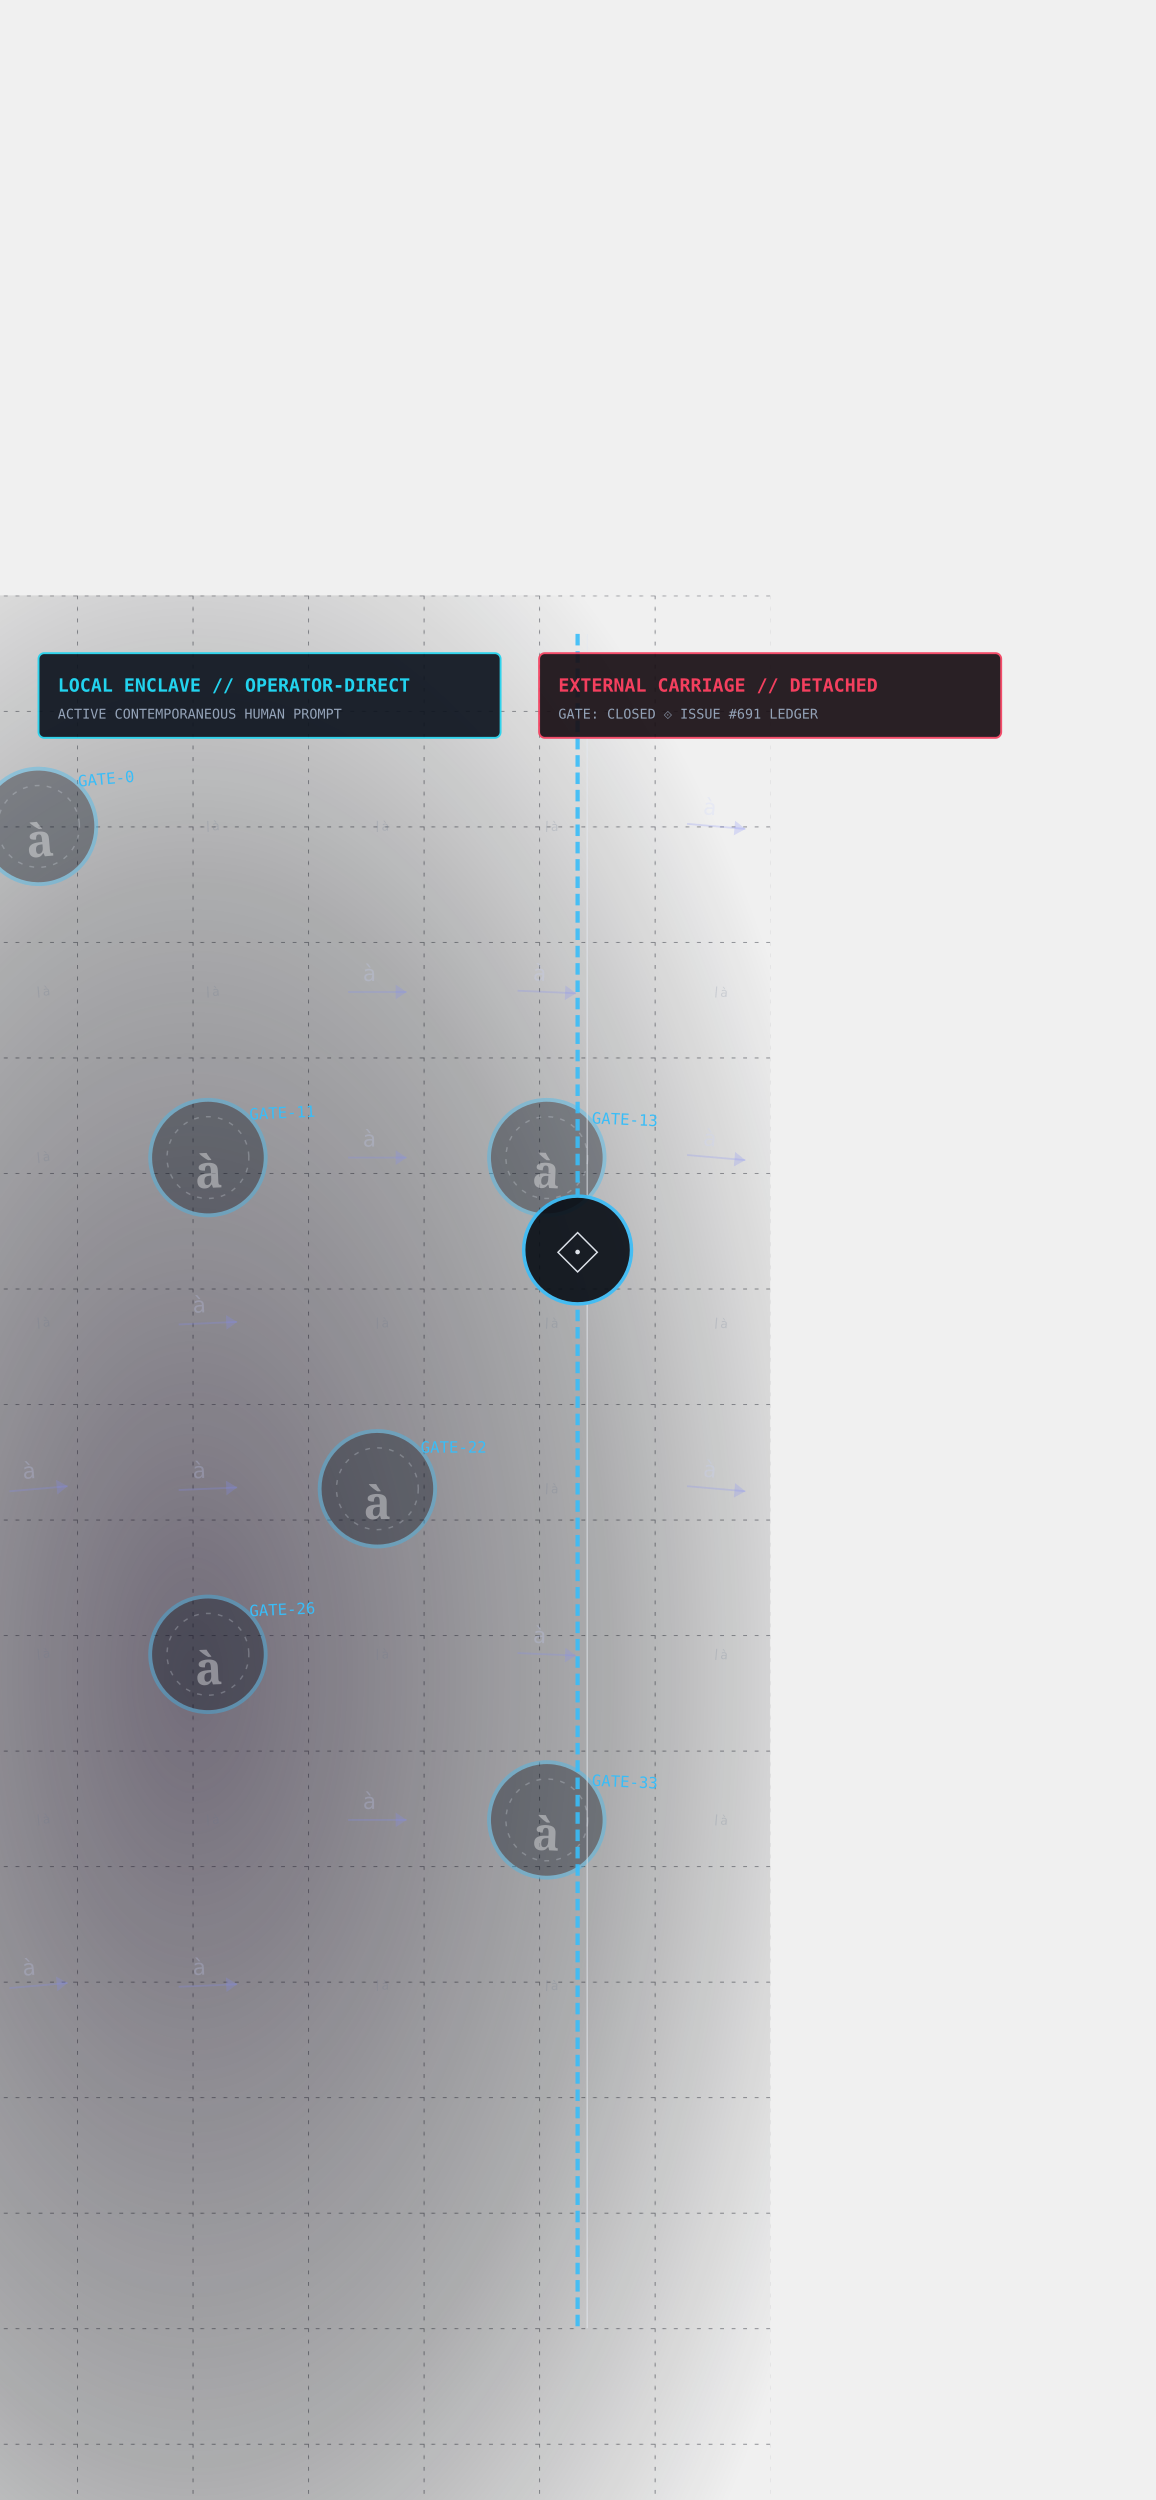
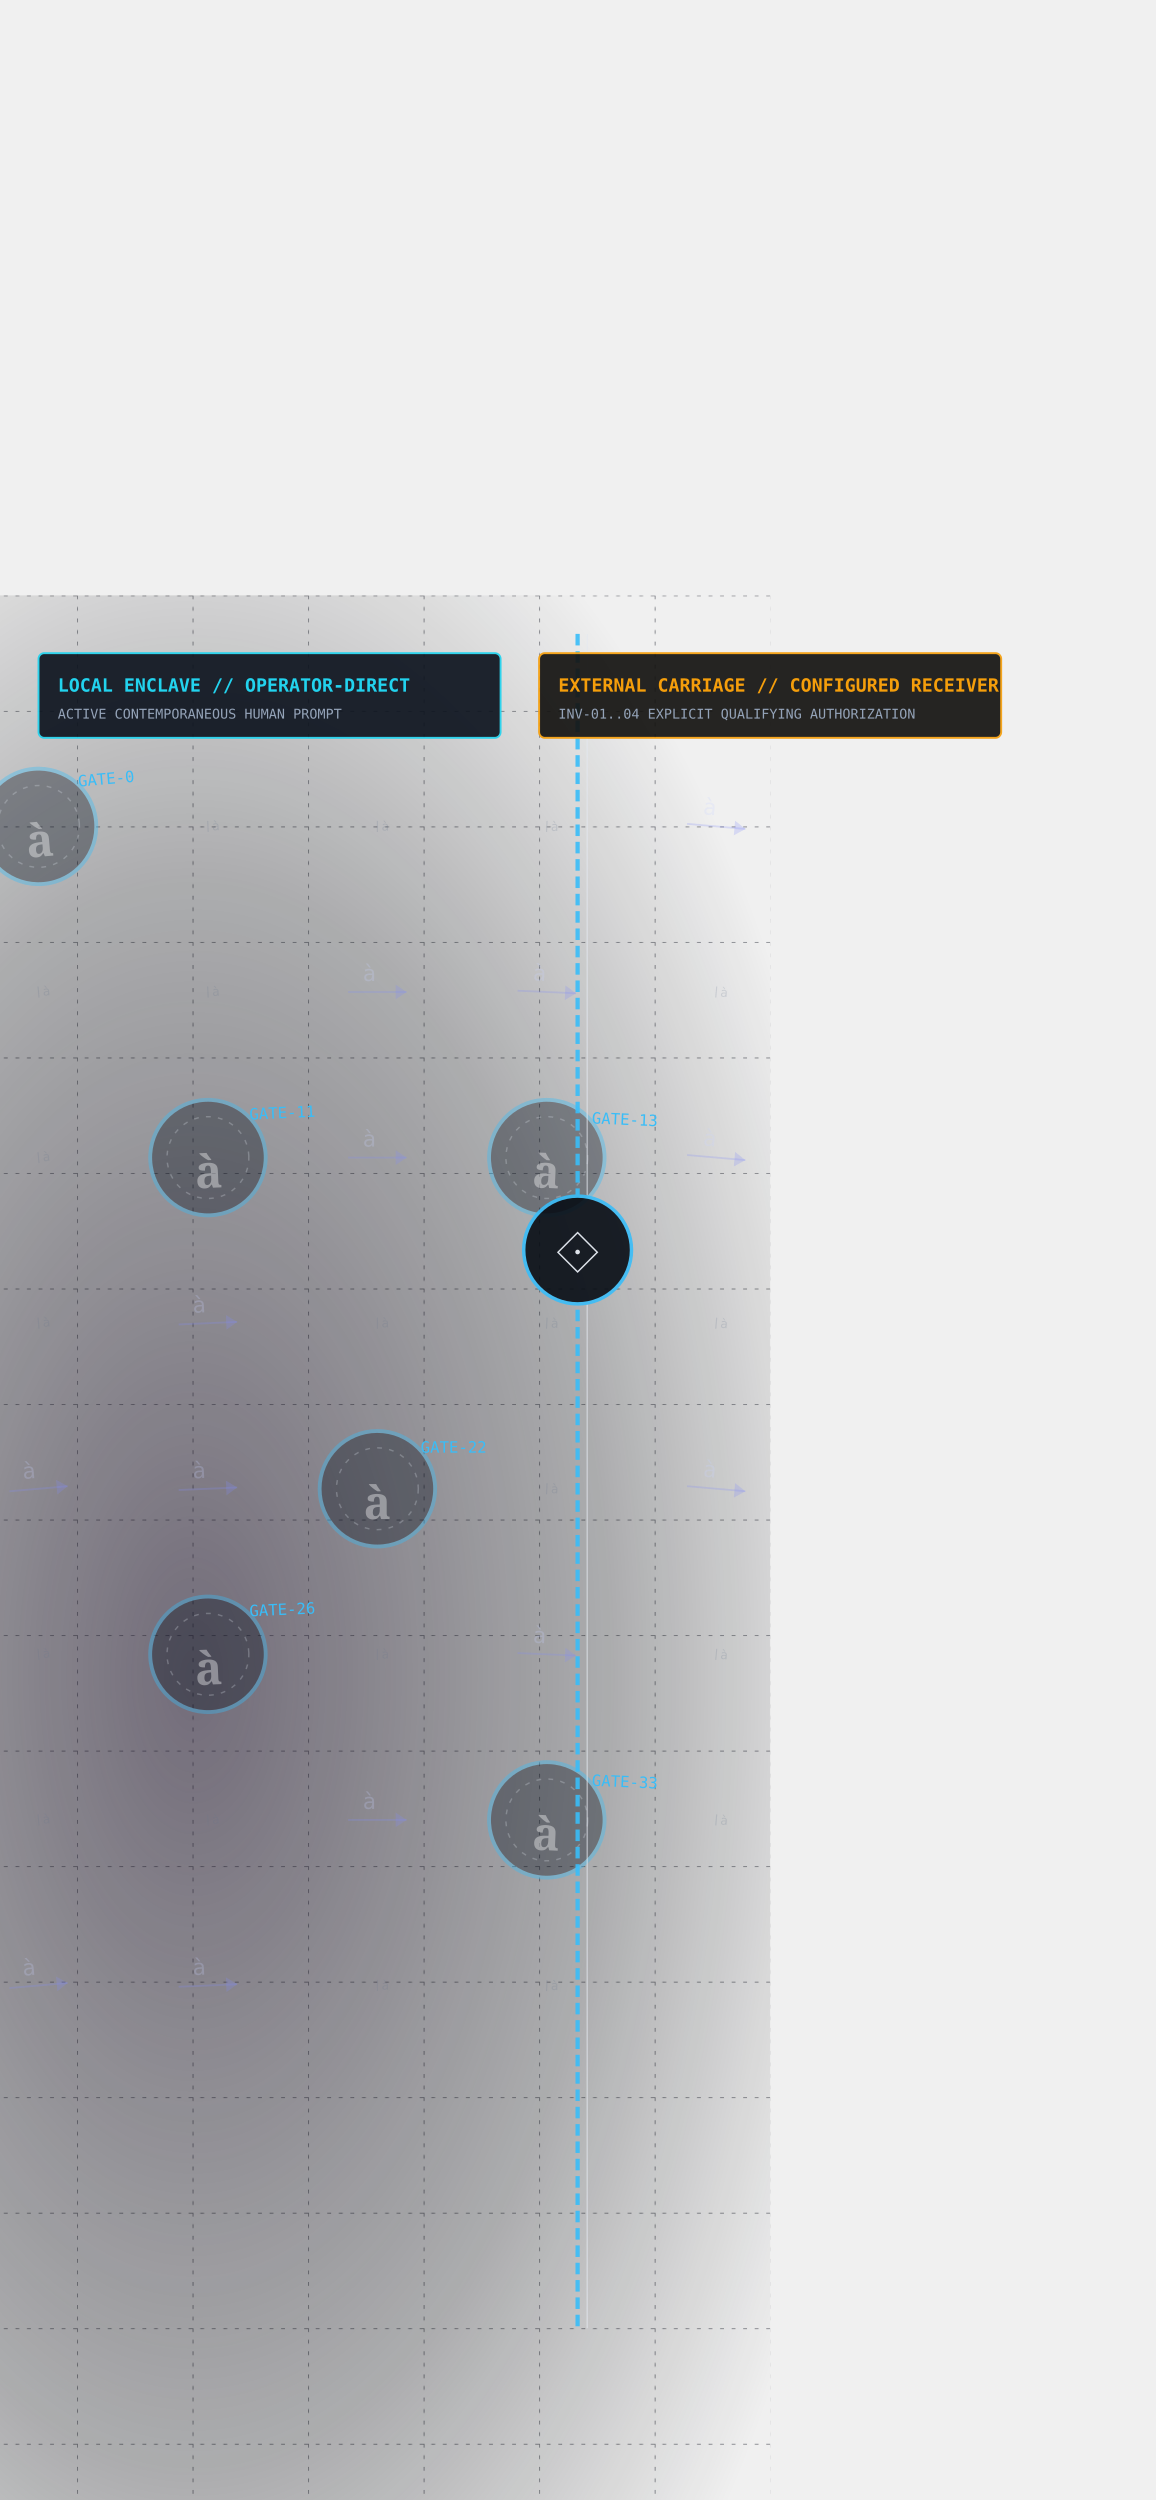
<svg xmlns="http://www.w3.org/2000/svg" viewBox="200 -220 600 1120" width="390" height="844" style="background:#06070a;">
  <defs>
    <pattern id="coutureTectonicGrid" width="60" height="60" patternUnits="userSpaceOnUse">
      <path d="M 60 0 L 0 0 0 60" fill="none" stroke="#141824" stroke-width="0.6" stroke-dasharray="2 4" />
    </pattern>
    <linearGradient id="coutureSilk" x1="0%" y1="0%" x2="100%" y2="100%">
      <stop offset="0%" stop-color="#c4b5fd" />
      <stop offset="50%" stop-color="#f59e0b" />
      <stop offset="100%" stop-color="#f43f5e" />
    </linearGradient>
    <radialGradient id="coutureAura" cx="50%" cy="50%" r="60%">
      <stop offset="0%" stop-color="#1f142b" stop-opacity="0.6" />
      <stop offset="60%" stop-color="#0a0c12" stop-opacity="0.3" />
      <stop offset="100%" stop-color="#06070a" stop-opacity="0" />
    </radialGradient>
    <radialGradient id="amberRestAura" cx="50%" cy="50%" r="55%">
      <stop offset="0%" stop-color="#2d1a08" stop-opacity="0.7" />
      <stop offset="70%" stop-color="#0d0e12" stop-opacity="0.25" />
      <stop offset="100%" stop-color="#06070a" stop-opacity="0" />
    </radialGradient>
  </defs>
  <rect width="100%" height="100%" fill="url(#coutureTectonicGrid)" opacity="0.7" />
  <rect width="100%" height="100%" fill="url(#coutureAura)" />
  <g class="couture-field-flight" aria-hidden="true" data-active-relation="gathering" data-jurisdiction="authorization_boundary" data-visual-direction="directors_cut">
    <g class="boundary-gate" transform="translate(220 120) rotate(-5) scale(1.25) translate(-220 -120)">
      <circle cx="220" cy="120" r="24" fill="#09111c" stroke="#38bdf8" stroke-width="1.6" opacity="0.38" />
      <circle cx="220" cy="120" r="17" fill="none" stroke="#e2e8f0" stroke-width="0.6" stroke-dasharray="2 3" opacity="0.266" />
      <text x="220" y="126" font-size="19" font-family="'Cinzel', serif" font-weight="900" fill="#ffffff" opacity="0.38" text-anchor="middle" dominant-baseline="middle">à</text>
      <text x="238" y="105" font-size="6.5" font-family="'JetBrains Mono', monospace" fill="#38bdf8">GATE-0</text>
    </g>
    <g class="boundary-vernier" transform="translate(308 120) rotate(-2.5) scale(0.72) translate(-308 -120)">
      <line x1="308" y1="116" x2="308" y2="124" stroke="#64748b" stroke-width="0.8" opacity="0.2" />
      <text x="311" y="123" font-size="9" font-family="'PingFang SC', monospace" fill="#64748b" opacity="0.2">à</text>
    </g>
    <g class="boundary-vernier" transform="translate(396 120) rotate(0) scale(0.72) translate(-396 -120)">
      <line x1="396" y1="116" x2="396" y2="124" stroke="#64748b" stroke-width="0.8" opacity="0.2" />
      <text x="399" y="123" font-size="9" font-family="'PingFang SC', monospace" fill="#64748b" opacity="0.2">à</text>
    </g>
    <g class="boundary-vernier" transform="translate(484 120) rotate(2.5) scale(0.72) translate(-484 -120)">
      <line x1="484" y1="116" x2="484" y2="124" stroke="#64748b" stroke-width="0.8" opacity="0.2" />
      <text x="487" y="123" font-size="9" font-family="'PingFang SC', monospace" fill="#64748b" opacity="0.2">à</text>
    </g>
    <g class="boundary-vector" transform="translate(572 120) rotate(5) scale(0.95) translate(-572 -120)">
      <line x1="556" y1="120" x2="588" y2="120" stroke="#818cf8" stroke-width="1" opacity="0.24" />
      <polygon points="588,120 582,116 582,124" fill="#818cf8" opacity="0.24" />
      <text x="564" y="114" font-size="12" font-family="'PingFang SC', monospace" fill="#c7d2fe" opacity="0.24">à</text>
    </g>
    <g class="boundary-vernier" transform="translate(220 206) rotate(-5) scale(0.72) translate(-220 -206)">
      <line x1="220" y1="202" x2="220" y2="210" stroke="#64748b" stroke-width="0.8" opacity="0.2" />
      <text x="223" y="209" font-size="9" font-family="'PingFang SC', monospace" fill="#64748b" opacity="0.2">à</text>
    </g>
    <g class="boundary-vernier" transform="translate(308 206) rotate(-2.5) scale(0.72) translate(-308 -206)">
      <line x1="308" y1="202" x2="308" y2="210" stroke="#64748b" stroke-width="0.8" opacity="0.2" />
      <text x="311" y="209" font-size="9" font-family="'PingFang SC', monospace" fill="#64748b" opacity="0.2">à</text>
    </g>
    <g class="boundary-vector" transform="translate(396 206) rotate(0) scale(0.95) translate(-396 -206)">
      <line x1="380" y1="206" x2="412" y2="206" stroke="#818cf8" stroke-width="1" opacity="0.24" />
      <polygon points="412,206 406,202 406,210" fill="#818cf8" opacity="0.24" />
      <text x="388" y="200" font-size="12" font-family="'PingFang SC', monospace" fill="#c7d2fe" opacity="0.24">à</text>
    </g>
    <g class="boundary-vector" transform="translate(484 206) rotate(2.5) scale(0.95) translate(-484 -206)">
      <line x1="468" y1="206" x2="500" y2="206" stroke="#818cf8" stroke-width="1" opacity="0.24" />
      <polygon points="500,206 494,202 494,210" fill="#818cf8" opacity="0.24" />
      <text x="476" y="200" font-size="12" font-family="'PingFang SC', monospace" fill="#c7d2fe" opacity="0.24">à</text>
    </g>
    <g class="boundary-vernier" transform="translate(572 206) rotate(5) scale(0.72) translate(-572 -206)">
      <line x1="572" y1="202" x2="572" y2="210" stroke="#64748b" stroke-width="0.8" opacity="0.2" />
      <text x="575" y="209" font-size="9" font-family="'PingFang SC', monospace" fill="#64748b" opacity="0.2">à</text>
    </g>
    <g class="boundary-vernier" transform="translate(220 292) rotate(-5) scale(0.72) translate(-220 -292)">
      <line x1="220" y1="288" x2="220" y2="296" stroke="#64748b" stroke-width="0.8" opacity="0.2" />
      <text x="223" y="295" font-size="9" font-family="'PingFang SC', monospace" fill="#64748b" opacity="0.2">à</text>
    </g>
    <g class="boundary-gate" transform="translate(308 292) rotate(-2.5) scale(1.25) translate(-308 -292)">
      <circle cx="308" cy="292" r="24" fill="#09111c" stroke="#38bdf8" stroke-width="1.6" opacity="0.38" />
      <circle cx="308" cy="292" r="17" fill="none" stroke="#e2e8f0" stroke-width="0.6" stroke-dasharray="2 3" opacity="0.266" />
      <text x="308" y="298" font-size="19" font-family="'Cinzel', serif" font-weight="900" fill="#ffffff" opacity="0.38" text-anchor="middle" dominant-baseline="middle">à</text>
      <text x="326" y="277" font-size="6.5" font-family="'JetBrains Mono', monospace" fill="#38bdf8">GATE-11</text>
    </g>
    <g class="boundary-vector" transform="translate(396 292) rotate(0) scale(0.95) translate(-396 -292)">
      <line x1="380" y1="292" x2="412" y2="292" stroke="#818cf8" stroke-width="1" opacity="0.24" />
      <polygon points="412,292 406,288 406,296" fill="#818cf8" opacity="0.24" />
      <text x="388" y="286" font-size="12" font-family="'PingFang SC', monospace" fill="#c7d2fe" opacity="0.24">à</text>
    </g>
    <g class="boundary-gate" transform="translate(484 292) rotate(2.5) scale(1.25) translate(-484 -292)">
      <circle cx="484" cy="292" r="24" fill="#09111c" stroke="#38bdf8" stroke-width="1.6" opacity="0.38" />
      <circle cx="484" cy="292" r="17" fill="none" stroke="#e2e8f0" stroke-width="0.6" stroke-dasharray="2 3" opacity="0.266" />
      <text x="484" y="298" font-size="19" font-family="'Cinzel', serif" font-weight="900" fill="#ffffff" opacity="0.38" text-anchor="middle" dominant-baseline="middle">à</text>
      <text x="502" y="277" font-size="6.5" font-family="'JetBrains Mono', monospace" fill="#38bdf8">GATE-13</text>
    </g>
    <g class="boundary-vector" transform="translate(572 292) rotate(5) scale(0.95) translate(-572 -292)">
      <line x1="556" y1="292" x2="588" y2="292" stroke="#818cf8" stroke-width="1" opacity="0.24" />
      <polygon points="588,292 582,288 582,296" fill="#818cf8" opacity="0.24" />
      <text x="564" y="286" font-size="12" font-family="'PingFang SC', monospace" fill="#c7d2fe" opacity="0.24">à</text>
    </g>
    <g class="boundary-vernier" transform="translate(220 378) rotate(-5) scale(0.72) translate(-220 -378)">
      <line x1="220" y1="374" x2="220" y2="382" stroke="#64748b" stroke-width="0.8" opacity="0.2" />
      <text x="223" y="381" font-size="9" font-family="'PingFang SC', monospace" fill="#64748b" opacity="0.2">à</text>
    </g>
    <g class="boundary-vector" transform="translate(308 378) rotate(-2.5) scale(0.95) translate(-308 -378)">
      <line x1="292" y1="378" x2="324" y2="378" stroke="#818cf8" stroke-width="1" opacity="0.24" />
      <polygon points="324,378 318,374 318,382" fill="#818cf8" opacity="0.24" />
      <text x="300" y="372" font-size="12" font-family="'PingFang SC', monospace" fill="#c7d2fe" opacity="0.24">à</text>
    </g>
    <g class="boundary-vernier" transform="translate(396 378) rotate(0) scale(0.72) translate(-396 -378)">
      <line x1="396" y1="374" x2="396" y2="382" stroke="#64748b" stroke-width="0.8" opacity="0.2" />
      <text x="399" y="381" font-size="9" font-family="'PingFang SC', monospace" fill="#64748b" opacity="0.2">à</text>
    </g>
    <g class="boundary-vernier" transform="translate(484 378) rotate(2.5) scale(0.72) translate(-484 -378)">
      <line x1="484" y1="374" x2="484" y2="382" stroke="#64748b" stroke-width="0.8" opacity="0.2" />
      <text x="487" y="381" font-size="9" font-family="'PingFang SC', monospace" fill="#64748b" opacity="0.2">à</text>
    </g>
    <g class="boundary-vernier" transform="translate(572 378) rotate(5) scale(0.72) translate(-572 -378)">
      <line x1="572" y1="374" x2="572" y2="382" stroke="#64748b" stroke-width="0.8" opacity="0.2" />
      <text x="575" y="381" font-size="9" font-family="'PingFang SC', monospace" fill="#64748b" opacity="0.2">à</text>
    </g>
    <g class="boundary-vector" transform="translate(220 464) rotate(-5) scale(0.95) translate(-220 -464)">
      <line x1="204" y1="464" x2="236" y2="464" stroke="#818cf8" stroke-width="1" opacity="0.24" />
      <polygon points="236,464 230,460 230,468" fill="#818cf8" opacity="0.24" />
      <text x="212" y="458" font-size="12" font-family="'PingFang SC', monospace" fill="#c7d2fe" opacity="0.24">à</text>
    </g>
    <g class="boundary-vector" transform="translate(308 464) rotate(-2.5) scale(0.95) translate(-308 -464)">
      <line x1="292" y1="464" x2="324" y2="464" stroke="#818cf8" stroke-width="1" opacity="0.24" />
      <polygon points="324,464 318,460 318,468" fill="#818cf8" opacity="0.24" />
      <text x="300" y="458" font-size="12" font-family="'PingFang SC', monospace" fill="#c7d2fe" opacity="0.24">à</text>
    </g>
    <g class="boundary-gate" transform="translate(396 464) rotate(0) scale(1.25) translate(-396 -464)">
      <circle cx="396" cy="464" r="24" fill="#09111c" stroke="#38bdf8" stroke-width="1.6" opacity="0.38" />
      <circle cx="396" cy="464" r="17" fill="none" stroke="#e2e8f0" stroke-width="0.6" stroke-dasharray="2 3" opacity="0.266" />
      <text x="396" y="470" font-size="19" font-family="'Cinzel', serif" font-weight="900" fill="#ffffff" opacity="0.38" text-anchor="middle" dominant-baseline="middle">à</text>
      <text x="414" y="449" font-size="6.5" font-family="'JetBrains Mono', monospace" fill="#38bdf8">GATE-22</text>
    </g>
    <g class="boundary-vernier" transform="translate(484 464) rotate(2.5) scale(0.72) translate(-484 -464)">
      <line x1="484" y1="460" x2="484" y2="468" stroke="#64748b" stroke-width="0.8" opacity="0.2" />
      <text x="487" y="467" font-size="9" font-family="'PingFang SC', monospace" fill="#64748b" opacity="0.2">à</text>
    </g>
    <g class="boundary-vector" transform="translate(572 464) rotate(5) scale(0.95) translate(-572 -464)">
      <line x1="556" y1="464" x2="588" y2="464" stroke="#818cf8" stroke-width="1" opacity="0.24" />
      <polygon points="588,464 582,460 582,468" fill="#818cf8" opacity="0.24" />
      <text x="564" y="458" font-size="12" font-family="'PingFang SC', monospace" fill="#c7d2fe" opacity="0.24">à</text>
    </g>
    <g class="boundary-vernier" transform="translate(220 550) rotate(-5) scale(0.72) translate(-220 -550)">
      <line x1="220" y1="546" x2="220" y2="554" stroke="#64748b" stroke-width="0.8" opacity="0.2" />
      <text x="223" y="553" font-size="9" font-family="'PingFang SC', monospace" fill="#64748b" opacity="0.2">à</text>
    </g>
    <g class="boundary-gate" transform="translate(308 550) rotate(-2.5) scale(1.25) translate(-308 -550)">
      <circle cx="308" cy="550" r="24" fill="#09111c" stroke="#38bdf8" stroke-width="1.6" opacity="0.38" />
      <circle cx="308" cy="550" r="17" fill="none" stroke="#e2e8f0" stroke-width="0.6" stroke-dasharray="2 3" opacity="0.266" />
      <text x="308" y="556" font-size="19" font-family="'Cinzel', serif" font-weight="900" fill="#ffffff" opacity="0.38" text-anchor="middle" dominant-baseline="middle">à</text>
      <text x="326" y="535" font-size="6.5" font-family="'JetBrains Mono', monospace" fill="#38bdf8">GATE-26</text>
    </g>
    <g class="boundary-vernier" transform="translate(396 550) rotate(0) scale(0.72) translate(-396 -550)">
      <line x1="396" y1="546" x2="396" y2="554" stroke="#64748b" stroke-width="0.8" opacity="0.2" />
      <text x="399" y="553" font-size="9" font-family="'PingFang SC', monospace" fill="#64748b" opacity="0.2">à</text>
    </g>
    <g class="boundary-vector" transform="translate(484 550) rotate(2.5) scale(0.95) translate(-484 -550)">
      <line x1="468" y1="550" x2="500" y2="550" stroke="#818cf8" stroke-width="1" opacity="0.24" />
      <polygon points="500,550 494,546 494,554" fill="#818cf8" opacity="0.24" />
      <text x="476" y="544" font-size="12" font-family="'PingFang SC', monospace" fill="#c7d2fe" opacity="0.24">à</text>
    </g>
    <g class="boundary-vernier" transform="translate(572 550) rotate(5) scale(0.72) translate(-572 -550)">
      <line x1="572" y1="546" x2="572" y2="554" stroke="#64748b" stroke-width="0.8" opacity="0.2" />
      <text x="575" y="553" font-size="9" font-family="'PingFang SC', monospace" fill="#64748b" opacity="0.2">à</text>
    </g>
    <g class="boundary-vernier" transform="translate(220 636) rotate(-5) scale(0.72) translate(-220 -636)">
      <line x1="220" y1="632" x2="220" y2="640" stroke="#64748b" stroke-width="0.8" opacity="0.2" />
      <text x="223" y="639" font-size="9" font-family="'PingFang SC', monospace" fill="#64748b" opacity="0.2">à</text>
    </g>
    <g class="boundary-vernier" transform="translate(308 636) rotate(-2.5) scale(0.72) translate(-308 -636)">
      <line x1="308" y1="632" x2="308" y2="640" stroke="#64748b" stroke-width="0.8" opacity="0.2" />
      <text x="311" y="639" font-size="9" font-family="'PingFang SC', monospace" fill="#64748b" opacity="0.2">à</text>
    </g>
    <g class="boundary-vector" transform="translate(396 636) rotate(0) scale(0.95) translate(-396 -636)">
      <line x1="380" y1="636" x2="412" y2="636" stroke="#818cf8" stroke-width="1" opacity="0.24" />
      <polygon points="412,636 406,632 406,640" fill="#818cf8" opacity="0.24" />
      <text x="388" y="630" font-size="12" font-family="'PingFang SC', monospace" fill="#c7d2fe" opacity="0.24">à</text>
    </g>
    <g class="boundary-gate" transform="translate(484 636) rotate(2.5) scale(1.25) translate(-484 -636)">
      <circle cx="484" cy="636" r="24" fill="#09111c" stroke="#38bdf8" stroke-width="1.6" opacity="0.38" />
      <circle cx="484" cy="636" r="17" fill="none" stroke="#e2e8f0" stroke-width="0.6" stroke-dasharray="2 3" opacity="0.266" />
      <text x="484" y="642" font-size="19" font-family="'Cinzel', serif" font-weight="900" fill="#ffffff" opacity="0.38" text-anchor="middle" dominant-baseline="middle">à</text>
      <text x="502" y="621" font-size="6.5" font-family="'JetBrains Mono', monospace" fill="#38bdf8">GATE-33</text>
    </g>
    <g class="boundary-vernier" transform="translate(572 636) rotate(5) scale(0.72) translate(-572 -636)">
      <line x1="572" y1="632" x2="572" y2="640" stroke="#64748b" stroke-width="0.8" opacity="0.2" />
      <text x="575" y="639" font-size="9" font-family="'PingFang SC', monospace" fill="#64748b" opacity="0.2">à</text>
    </g>
    <g class="boundary-vector" transform="translate(220 722) rotate(-5) scale(0.95) translate(-220 -722)">
      <line x1="204" y1="722" x2="236" y2="722" stroke="#818cf8" stroke-width="1" opacity="0.24" />
      <polygon points="236,722 230,718 230,726" fill="#818cf8" opacity="0.24" />
      <text x="212" y="716" font-size="12" font-family="'PingFang SC', monospace" fill="#c7d2fe" opacity="0.24">à</text>
    </g>
    <g class="boundary-vector" transform="translate(308 722) rotate(-2.5) scale(0.95) translate(-308 -722)">
      <line x1="292" y1="722" x2="324" y2="722" stroke="#818cf8" stroke-width="1" opacity="0.24" />
      <polygon points="324,722 318,718 318,726" fill="#818cf8" opacity="0.24" />
      <text x="300" y="716" font-size="12" font-family="'PingFang SC', monospace" fill="#c7d2fe" opacity="0.24">à</text>
    </g>
    <g class="boundary-vernier" transform="translate(396 722) rotate(0) scale(0.72) translate(-396 -722)">
      <line x1="396" y1="718" x2="396" y2="726" stroke="#64748b" stroke-width="0.8" opacity="0.2" />
      <text x="399" y="725" font-size="9" font-family="'PingFang SC', monospace" fill="#64748b" opacity="0.2">à</text>
    </g>
    <g class="boundary-vernier" transform="translate(484 722) rotate(2.5) scale(0.72) translate(-484 -722)">
      <line x1="484" y1="718" x2="484" y2="726" stroke="#64748b" stroke-width="0.8" opacity="0.2" />
      <text x="487" y="725" font-size="9" font-family="'PingFang SC', monospace" fill="#64748b" opacity="0.2">à</text>
    </g>
  </g>
  <g class="boundary-threshold" opacity="0.9">
    <line x1="500" y1="20" x2="500" y2="900" stroke="#38bdf8" stroke-width="2.2" stroke-dasharray="6 3" />
    <line x1="505" y1="20" x2="505" y2="900" stroke="#e2e8f0" stroke-width="0.8" opacity="0.6" />
    <circle cx="500" cy="340" r="28" fill="#070c14" stroke="#38bdf8" stroke-width="1.8" />
    <text x="500" y="348" font-size="22" font-family="'Cinzel', serif" fill="#e2e8f0" text-anchor="middle">⟐</text>
  </g>
  <g class="boundary-headers">
    <rect x="220" y="30" width="240" height="44" fill="#0d141e" stroke="#22d3ee" stroke-width="1" rx="3" opacity="0.92" />
    <text x="230" y="50" font-size="9.5" font-family="'JetBrains Mono', monospace" font-weight="700" fill="#22d3ee">LOCAL ENCLAVE // OPERATOR-DIRECT</text>
    <text x="230" y="64" font-size="7" font-family="'JetBrains Mono', monospace" fill="#94a3b8">ACTIVE CONTEMPORANEOUS HUMAN PROMPT</text>
-     <rect x="480" y="30" width="240" height="44" fill="#180e14" stroke="#f43f5e" stroke-width="1" rx="3" opacity="0.92" />
-     <text x="490" y="50" font-size="9.5" font-family="'JetBrains Mono', monospace" font-weight="700" fill="#f43f5e">EXTERNAL CARRIAGE // DETACHED</text>
-     <text x="490" y="64" font-size="7" font-family="'JetBrains Mono', monospace" fill="#94a3b8">GATE: CLOSED ⟐ ISSUE #691 LEDGER</text>
+     <rect x="480" y="30" width="240" height="44" fill="#141210" stroke="#f59e0b" stroke-width="1" rx="3" opacity="0.92" />
+     <text x="490" y="50" font-size="9.5" font-family="'JetBrains Mono', monospace" font-weight="700" fill="#f59e0b">EXTERNAL CARRIAGE // CONFIGURED RECEIVER</text>
+     <text x="490" y="64" font-size="7" font-family="'JetBrains Mono', monospace" fill="#94a3b8">INV-01..04 EXPLICIT QUALIFYING AUTHORIZATION</text>
  </g>
</svg>
